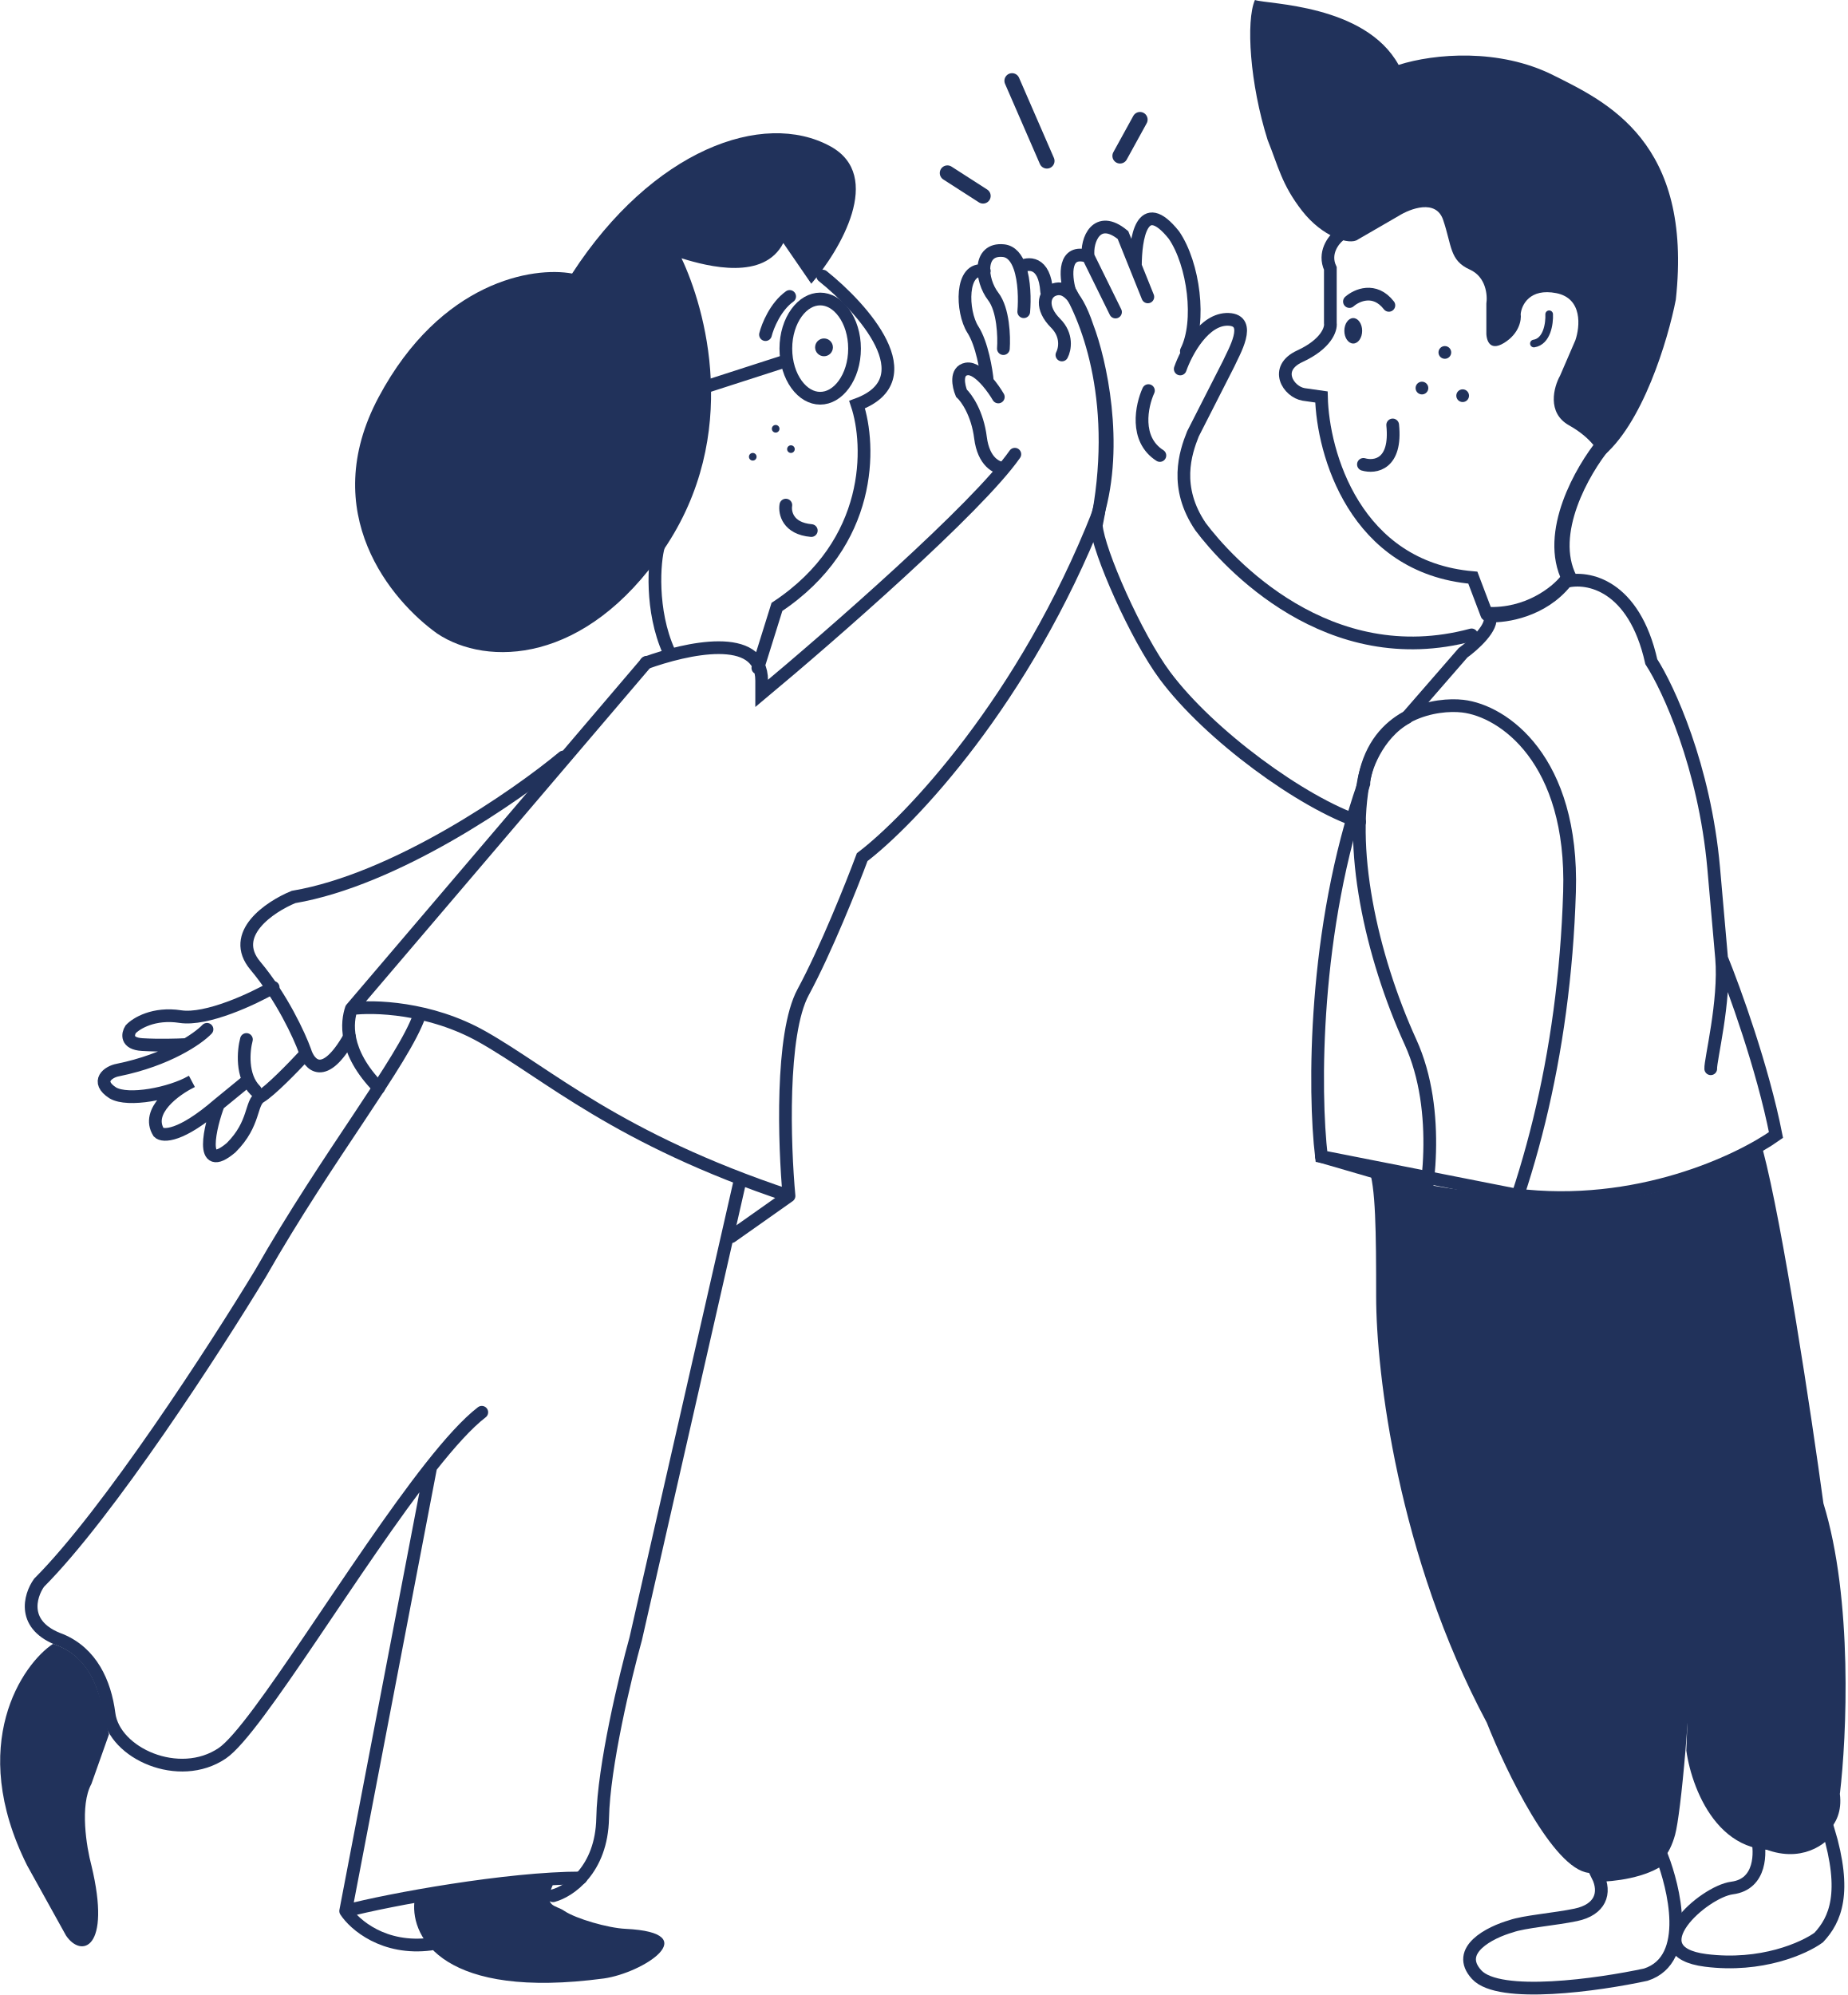
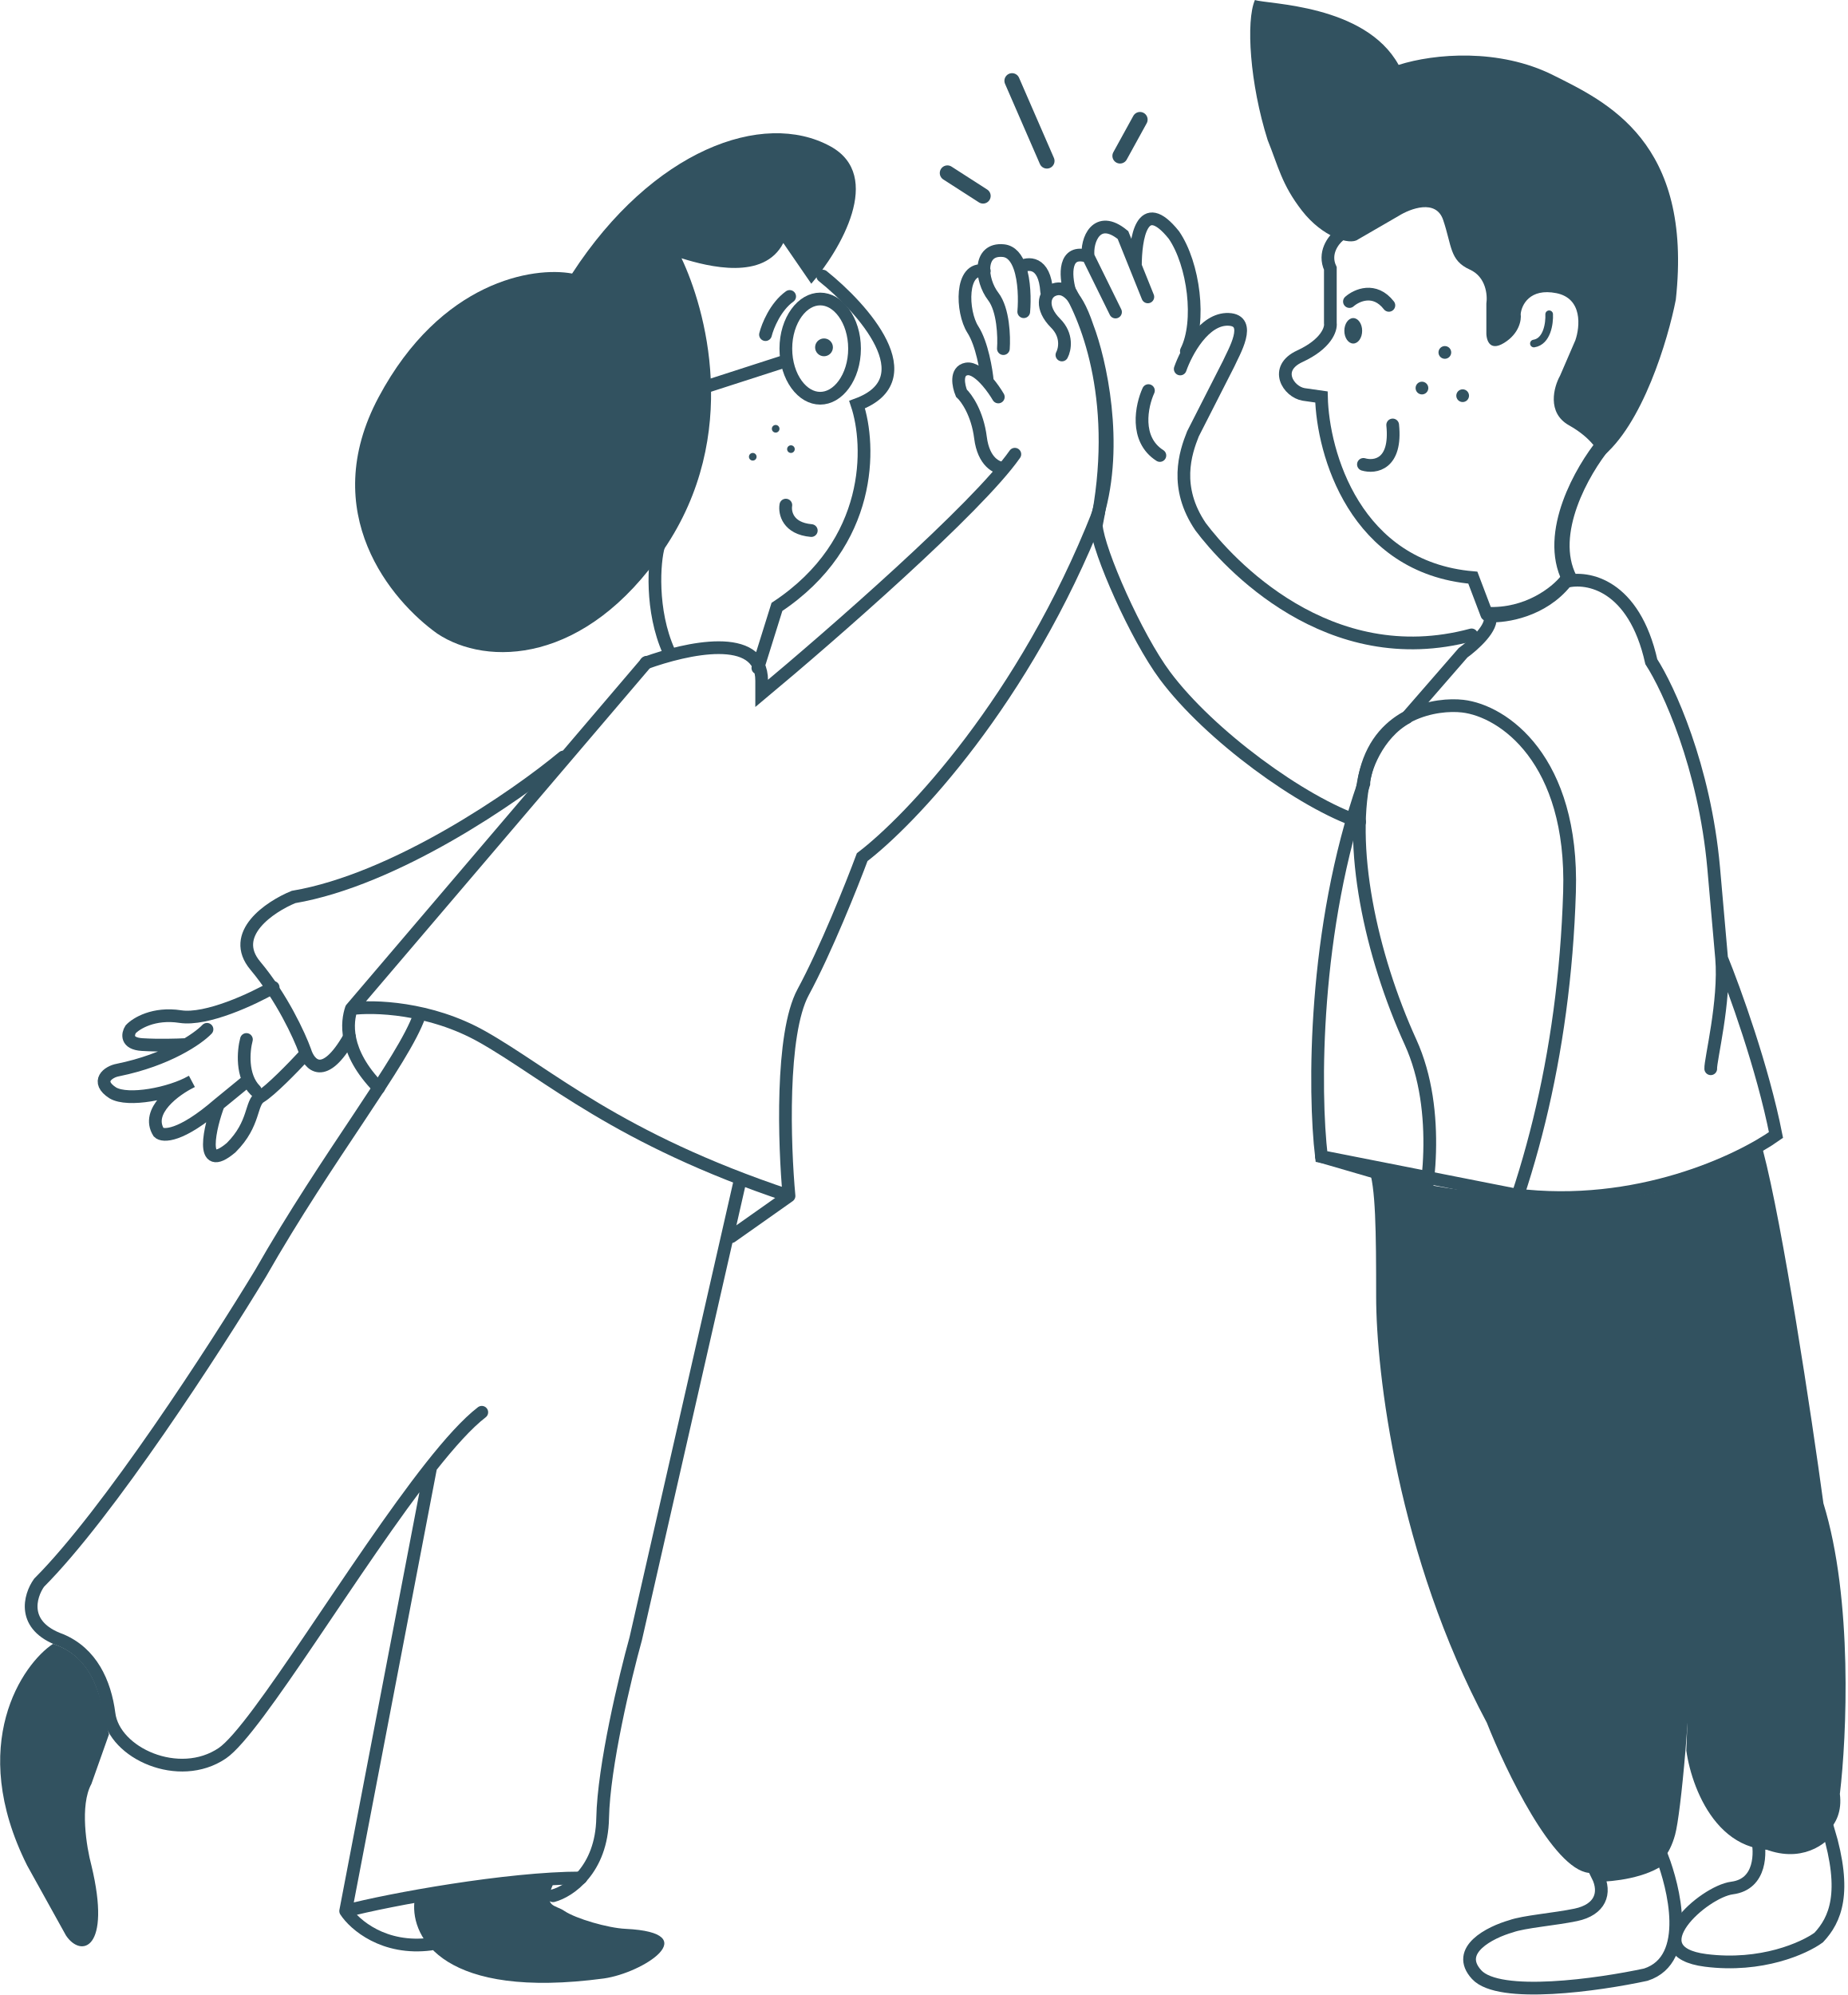
<svg xmlns="http://www.w3.org/2000/svg" width="726" height="784" viewBox="0 0 726 784" fill="none">
-   <path d="M323.351 108.5C339.184 121.167 364.051 149 336.851 159C342.184 175 343.351 213.3 305.351 238.5L297.851 262.5M258.851 214.5C257.018 220.5 255.651 240 262.851 256M253.851 260.5C269.518 254.833 299.351 247.9 299.351 267.5V272.5C326.351 250 384.051 199.7 398.851 178.5" stroke="#21325B" stroke-width="5" stroke-linecap="round" />
-   <path d="M308.851 198.5C308.351 201.5 309.651 207.7 318.851 208.5" stroke="#21325B" stroke-width="5" stroke-linecap="round" />
-   <path d="M335.851 137C335.851 142.604 334.195 147.576 331.643 151.086C329.088 154.598 325.772 156.5 322.351 156.5C318.93 156.5 315.613 154.598 313.059 151.086C310.507 147.576 308.851 142.604 308.851 137C308.851 131.396 310.507 126.424 313.059 122.914C315.613 119.402 318.93 117.5 322.351 117.5C325.772 117.5 329.088 119.402 331.643 122.914C334.195 126.424 335.851 131.396 335.851 137Z" stroke="#21325B" stroke-width="5" stroke-linecap="round" />
-   <path d="M277.351 152L308.351 142" stroke="#21325B" stroke-width="5" stroke-linecap="round" />
-   <path d="M300.851 131.5C301.684 128.167 304.751 120.5 310.351 116.5" stroke="#21325B" stroke-width="5" stroke-linecap="round" />
-   <circle cx="323.851" cy="136.5" r="3.5" fill="#21325B" />
-   <path d="M254.104 260.266L138.076 396.407M138.076 396.407C136.395 401.412 134.726 413.085 148.851 427.5M138.076 396.407C146.652 395.239 168.95 395.806 189.532 407.418C215.26 421.933 242.501 447.46 310.1 469.983M310.1 469.983L287.399 486M310.1 469.983C308.25 450.129 306.771 406.317 315.649 389.9C324.528 373.483 334.819 347.69 338.855 336.845C357.688 322.497 402.62 275.381 431.677 201.705" stroke="#21325B" stroke-width="5" stroke-linecap="round" />
-   <path d="M394.351 184C391.851 184 386.551 181.6 385.351 172C384.151 162.4 379.851 156.333 377.851 154.5C376.684 151.667 375.451 145.8 379.851 145C382.442 144.529 385.506 147.039 388.065 150M392.351 156C391.391 154.355 389.851 152.068 388.065 150M388.065 150C387.66 145.5 385.951 135.1 382.351 129.5C377.851 122.5 377.351 104.5 386.851 106.5M394.351 137C394.684 132.333 394.351 121.7 390.351 116.5C385.351 110 384.351 97.5 394.351 98.5C397.525 98.817 399.545 101.455 400.785 105M402.351 122.5C402.753 117.876 402.67 110.389 400.785 105M400.785 105C403.974 103.167 410.551 102.5 411.351 114.5" stroke="#21325B" stroke-width="5" stroke-linecap="round" />
-   <path d="M417.351 139.5C418.518 137.333 419.651 131.8 414.851 127C408.851 121 410.351 115.5 413.851 114C417.351 112.5 422.351 113.5 427.351 128.5C432.351 141.5 439.751 174.5 431.351 202.5" stroke="#21325B" stroke-width="5" stroke-linecap="round" />
-   <path d="M221.351 297.5C202.684 313 155.351 345.7 115.351 352.5C106.018 356.333 89.951 367.1 100.351 379.5C110.751 391.9 117.684 407 119.851 413C121.518 418.5 127.351 425.1 137.351 407.5" stroke="#21325B" stroke-width="5" stroke-linecap="round" />
-   <path d="M107.351 388C99.518 392.5 81.251 401.1 70.851 399.5C60.451 397.9 53.518 402.167 51.351 404.5C50.184 406.333 49.451 410.1 55.851 410.5C62.251 410.9 69.851 410.667 72.851 410.5M81.351 404.5C77.851 408.167 65.951 416.5 46.351 420.5C42.518 421.167 37.351 425 44.351 429.5C50.351 433 66.951 429.8 75.351 425C68.851 428.167 57.151 436.6 62.351 445C64.018 446.667 71.051 446.8 85.851 434M85.851 434L96.851 425M85.851 434C82.684 442.167 77.851 462 90.851 451C100.351 441.5 98.351 433.4 102.351 431C106.351 428.6 115.351 419.333 119.351 415M96.851 408.5C95.684 412.833 94.751 422.9 100.351 428.5" stroke="#21325B" stroke-width="5" stroke-linecap="round" />
-   <path d="M164.851 399C158.518 417 128.851 454 102.351 500.5C84.684 529.667 42.551 594.8 15.351 622C11.684 627.167 8.251 638.9 23.851 644.5C35.851 649.5 41.251 661.1 42.851 673.5C44.851 689 70.351 700.5 87.351 689C100.901 679.834 139.863 613.808 169.297 576.5M189.351 555C183.669 559.363 176.792 567.001 169.297 576.5M169.297 576.5L135.851 751M135.851 751C139.315 756.333 150.854 766.4 169.297 764M135.851 751C152.851 746.5 199.551 738 228.351 738" stroke="#21325B" stroke-width="5" stroke-linecap="round" />
-   <path d="M217.351 745C223.684 743.333 236.451 734.9 236.851 714.5C237.251 694.1 245.684 659 249.851 644L290.851 464" stroke="#21325B" stroke-width="5" stroke-linecap="round" />
-   <circle cx="304.851" cy="168.5" r="1.5" fill="#21325B" />
-   <circle cx="310.851" cy="176.5" r="1.5" fill="#21325B" />
-   <circle cx="295.851" cy="179.5" r="1.5" fill="#21325B" />
-   <path d="M440.192 61.263L448.038 47" stroke="#21325B" stroke-width="6" stroke-linecap="round" />
-   <path d="M372.351 68L386.351 77" stroke="#21325B" stroke-width="6" stroke-linecap="round" />
-   <path d="M397.753 31.755L411.449 63.245" stroke="#21325B" stroke-width="6" stroke-linecap="round" />
-   <path d="M148.851 156C173.251 110.4 209.684 104.667 224.851 107.5C256.351 59 299.851 43 326.351 57.5C347.551 69.1 330.184 98.333 318.851 111.5L307.851 95.5C300.251 110.3 278.518 104.833 267.851 101.5C277.018 120.833 291.651 170.8 260.851 216C230.051 261.2 191.351 262 171.851 249C153.851 236.167 124.451 201.6 148.851 156Z" fill="#21325B" />
-   <path d="M10.655 733.077C-13.149 685.5 8.917 653.84 20.851 646C39.351 652 39.851 672 42.851 681.5L35.927 701.049C31.294 709.456 33.996 725.904 35.927 733.077C43.93 766.306 31.851 769.5 25.923 760.601L10.655 733.077Z" fill="#21325B" />
-   <path d="M237.351 777.5C174.551 785.9 161.518 761.667 162.851 747.5C173.651 743.1 203.351 741.5 217.351 740.5C213.351 749.7 218.351 748.5 221.851 751C226.351 754 238.851 757.667 245.851 758C277.351 759.5 252.684 775.333 237.351 777.5Z" fill="#21325B" />
-   <path d="M420.346 114.192C418.718 108.406 417.904 97.626 427.672 100.801M427.672 100.801L438.417 122.624M427.672 100.801C426.858 94.353 431.091 83.937 441.348 92.369L446.232 104.52M451.116 116.672L446.232 104.52M446.232 104.52C446.232 94.022 448.674 76.497 461.373 92.369C469.187 103.776 472.118 126.493 466.257 138" stroke="#21325B" stroke-width="5" stroke-linecap="round" />
-   <path d="M451.351 153.5C448.684 159.333 445.851 172.6 455.851 179M463.851 145C466.184 138.333 473.251 125.1 482.851 125.5C492.451 125.9 484.851 138.5 482.851 143L468.851 170.5C465.851 178 461.351 191.5 471.851 207C482.351 221 521.951 264.7 578.351 249.5" stroke="#21325B" stroke-width="5" stroke-linecap="round" />
-   <path d="M519.351 454.5L558.851 466M556.851 486C561.184 471.833 566.751 436.7 554.351 409.5C538.851 375.5 529.351 332 536.851 303C542.851 279.8 564.684 276.333 574.851 277.5C590.851 279.336 618.451 298.5 616.851 350.5C614.851 415.5 599.851 471 578.351 514M550.351 472C553.351 482.667 564.351 507.4 584.351 521" stroke="#21325B" stroke-width="5" stroke-linecap="round" />
-   <path d="M540.851 509.5C540.851 484 540.684 466 537.851 459C576.251 473.4 622.851 469.667 641.351 466C641.851 467.167 645.951 478.3 658.351 513.5C673.851 557.5 662.851 704.5 658.351 721C653.851 737.5 641.851 738 624.351 736C610.351 734.4 591.851 696 584.351 677C549.351 611.5 540.851 539.421 540.851 509.5Z" fill="#21325B" />
-   <path d="M615.351 228C611.684 232.667 600.351 241.8 584.351 241" stroke="#21325B" stroke-width="5" stroke-linecap="round" />
-   <path d="M653.351 730C646.551 735.6 633.518 737 627.851 737C631.351 744 628.851 750.5 619.351 752.5C611.094 754.238 598.851 755.167 593.851 757C585.684 759.333 571.551 766.4 580.351 776C589.151 785.6 628.351 780 646.851 776C665.351 770 657.518 741 653.351 730Z" stroke="#21325B" stroke-width="5" stroke-linecap="round" />
-   <path d="M511.701 82.8C519.744 93.146 530.525 96.514 533.69 94.114L549.682 84.857C554.346 81.943 564.374 78.171 567.173 86.4C570.671 96.686 569.671 102.343 577.667 105.943C584.064 108.823 584.664 116.057 584.164 119.314V130.114C583.997 133.2 585.163 138.446 591.16 134.743C597.157 131.04 597.99 125.657 597.657 123.429C597.99 119.829 601.255 113.143 611.65 115.2C622.044 117.257 620.978 128.4 619.146 133.714L613.149 147.6C610.65 152.057 607.852 162.206 616.647 167.143C625.442 172.08 628.641 177.771 629.14 180C645.532 167.246 655.627 133.2 658.625 117.771C665.422 55.646 631.351 40 610.351 29.5C589.216 18.933 563.851 21 549.682 25.5C536.489 1.637 498.208 1.714 493.211 0C489.613 8.229 491.212 32.914 498.208 55.029C502.373 65.314 503.706 72.514 511.701 82.8Z" fill="#21325B" />
-   <circle cx="574.851" cy="155.5" r="2.5" fill="#21325B" />
-   <circle cx="567.851" cy="138.5" r="2.5" fill="#21325B" />
-   <circle cx="558.851" cy="152.5" r="2.5" fill="#21325B" />
-   <ellipse cx="531.851" cy="130" rx="3.5" ry="5" fill="#21325B" />
-   <path d="M526.351 92.5C524.018 94.333 520.051 99.5 522.851 105.5V127C523.184 129.333 521.251 135.2 510.851 140C500.451 144.8 506.351 154 512.351 155L519.351 156C519.851 178 532.451 223 578.851 227L584.351 241.5" stroke="#21325B" stroke-width="5" stroke-linecap="round" />
-   <path d="M530.351 118.5C533.184 116 540.251 112.8 545.851 120" stroke="#21325B" stroke-width="5" stroke-linecap="round" />
-   <path d="M535.851 182.5C540.351 183.833 548.951 182.6 547.351 167" stroke="#21325B" stroke-width="5" stroke-linecap="round" />
-   <path d="M630.351 174.5C622.018 184.667 607.651 209.5 616.851 227.5" stroke="#21325B" stroke-width="6" stroke-linecap="round" />
-   <path d="M608.851 123.5C609.018 127 608.051 134.2 602.851 135" stroke="#21325B" stroke-width="3" stroke-linecap="round" />
-   <path d="M680.731 741.955C692.361 740.458 691.945 727.65 690.699 722.493C705.32 730.477 715.344 723.491 718.529 719C726.005 743.951 721.298 754.43 714.79 761.416C709.114 765.575 692.278 773.193 670.347 770.398C642.933 766.905 669.549 743.394 680.731 741.955Z" stroke="#21325B" stroke-width="5" stroke-linecap="round" />
-   <path d="M672.351 420C672.137 416.79 678.062 393.433 676.62 376.535M676.62 376.535C675.816 367.112 674.788 355.355 673.499 341.035C669.899 301.035 655.665 270.369 648.999 260.035C642.199 229.635 623.832 226.369 615.499 228.535C606.299 240.135 591.665 242.369 585.499 242.035C587.099 246.435 579.165 253.535 574.999 256.535L552.851 282C541.251 288.4 535.999 302.869 535.999 308.035C515.999 365.235 516.351 429.333 519.351 454.5L595.351 469.5C643.351 475.5 683.665 456.202 697.999 446.035C692.799 419.635 681.58 388.702 676.62 376.535Z" stroke="#21325B" stroke-width="5" stroke-linecap="round" />
-   <path d="M662.753 687.955C667.063 594.175 647.948 505.566 637.351 471C664.076 467.393 685.128 455.841 692.851 452C700.61 481.256 711.964 556.369 716.634 590.768C728.273 628.441 725.794 682.612 723.1 704.988C724.824 718.614 713.761 724.024 708.013 725.026C677.409 735.046 665.088 704.487 662.753 687.955Z" fill="#21325B" />
-   <path d="M419.351 112.5C427.851 126.167 440.451 159.3 430.851 206.5C431.684 216.667 446.521 250.286 457.851 265.5C475.351 289 511.851 315.5 534.351 323" stroke="#21325B" stroke-width="5" stroke-linecap="round" />
+   <path d="M323.351 108.5C339.184 121.167 364.051 149 336.851 159C342.184 175 343.351 213.3 305.351 238.5L297.851 262.5M258.851 214.5C257.018 220.5 255.651 240 262.851 256M253.851 260.5C269.518 254.833 299.351 247.9 299.351 267.5V272.5C326.351 250 384.051 199.7 398.851 178.5" stroke="#325260" stroke-width="5" stroke-linecap="round" />
+   <path d="M308.851 198.5C308.351 201.5 309.651 207.7 318.851 208.5" stroke="#325260" stroke-width="5" stroke-linecap="round" />
+   <path d="M335.851 137C335.851 142.604 334.195 147.576 331.643 151.086C329.088 154.598 325.772 156.5 322.351 156.5C318.93 156.5 315.613 154.598 313.059 151.086C310.507 147.576 308.851 142.604 308.851 137C308.851 131.396 310.507 126.424 313.059 122.914C315.613 119.402 318.93 117.5 322.351 117.5C325.772 117.5 329.088 119.402 331.643 122.914C334.195 126.424 335.851 131.396 335.851 137Z" stroke="#325260" stroke-width="5" stroke-linecap="round" />
+   <path d="M277.351 152L308.351 142" stroke="#325260" stroke-width="5" stroke-linecap="round" />
+   <path d="M300.851 131.5C301.684 128.167 304.751 120.5 310.351 116.5" stroke="#325260" stroke-width="5" stroke-linecap="round" />
+   <circle cx="323.851" cy="136.5" r="3.5" fill="#325260" />
+   <path d="M254.104 260.266L138.076 396.407M138.076 396.407C136.395 401.412 134.726 413.085 148.851 427.5M138.076 396.407C146.652 395.239 168.95 395.806 189.532 407.418C215.26 421.933 242.501 447.46 310.1 469.983M310.1 469.983L287.399 486M310.1 469.983C308.25 450.129 306.771 406.317 315.649 389.9C324.528 373.483 334.819 347.69 338.855 336.845C357.688 322.497 402.62 275.381 431.677 201.705" stroke="#325260" stroke-width="5" stroke-linecap="round" />
+   <path d="M394.351 184C391.851 184 386.551 181.6 385.351 172C384.151 162.4 379.851 156.333 377.851 154.5C376.684 151.667 375.451 145.8 379.851 145C382.442 144.529 385.506 147.039 388.065 150M392.351 156C391.391 154.355 389.851 152.068 388.065 150M388.065 150C387.66 145.5 385.951 135.1 382.351 129.5C377.851 122.5 377.351 104.5 386.851 106.5M394.351 137C394.684 132.333 394.351 121.7 390.351 116.5C385.351 110 384.351 97.5 394.351 98.5C397.525 98.817 399.545 101.455 400.785 105M402.351 122.5C402.753 117.876 402.67 110.389 400.785 105M400.785 105C403.974 103.167 410.551 102.5 411.351 114.5" stroke="#325260" stroke-width="5" stroke-linecap="round" />
+   <path d="M417.351 139.5C418.518 137.333 419.651 131.8 414.851 127C408.851 121 410.351 115.5 413.851 114C417.351 112.5 422.351 113.5 427.351 128.5C432.351 141.5 439.751 174.5 431.351 202.5" stroke="#325260" stroke-width="5" stroke-linecap="round" />
+   <path d="M221.351 297.5C202.684 313 155.351 345.7 115.351 352.5C106.018 356.333 89.951 367.1 100.351 379.5C110.751 391.9 117.684 407 119.851 413C121.518 418.5 127.351 425.1 137.351 407.5" stroke="#325260" stroke-width="5" stroke-linecap="round" />
+   <path d="M107.351 388C99.518 392.5 81.251 401.1 70.851 399.5C60.451 397.9 53.518 402.167 51.351 404.5C50.184 406.333 49.451 410.1 55.851 410.5C62.251 410.9 69.851 410.667 72.851 410.5M81.351 404.5C77.851 408.167 65.951 416.5 46.351 420.5C42.518 421.167 37.351 425 44.351 429.5C50.351 433 66.951 429.8 75.351 425C68.851 428.167 57.151 436.6 62.351 445C64.018 446.667 71.051 446.8 85.851 434M85.851 434L96.851 425M85.851 434C82.684 442.167 77.851 462 90.851 451C100.351 441.5 98.351 433.4 102.351 431C106.351 428.6 115.351 419.333 119.351 415M96.851 408.5C95.684 412.833 94.751 422.9 100.351 428.5" stroke="#325260" stroke-width="5" stroke-linecap="round" />
+   <path d="M164.851 399C158.518 417 128.851 454 102.351 500.5C84.684 529.667 42.551 594.8 15.351 622C11.684 627.167 8.251 638.9 23.851 644.5C35.851 649.5 41.251 661.1 42.851 673.5C44.851 689 70.351 700.5 87.351 689C100.901 679.834 139.863 613.808 169.297 576.5M189.351 555C183.669 559.363 176.792 567.001 169.297 576.5M169.297 576.5L135.851 751M135.851 751C139.315 756.333 150.854 766.4 169.297 764M135.851 751C152.851 746.5 199.551 738 228.351 738" stroke="#325260" stroke-width="5" stroke-linecap="round" />
+   <path d="M217.351 745C223.684 743.333 236.451 734.9 236.851 714.5C237.251 694.1 245.684 659 249.851 644L290.851 464" stroke="#325260" stroke-width="5" stroke-linecap="round" />
+   <circle cx="304.851" cy="168.5" r="1.5" fill="#325260" />
+   <circle cx="310.851" cy="176.5" r="1.5" fill="#325260" />
+   <circle cx="295.851" cy="179.5" r="1.5" fill="#325260" />
+   <path d="M440.192 61.263L448.038 47" stroke="#325260" stroke-width="6" stroke-linecap="round" />
+   <path d="M372.351 68L386.351 77" stroke="#325260" stroke-width="6" stroke-linecap="round" />
+   <path d="M397.753 31.755L411.449 63.245" stroke="#325260" stroke-width="6" stroke-linecap="round" />
+   <path d="M148.851 156C173.251 110.4 209.684 104.667 224.851 107.5C256.351 59 299.851 43 326.351 57.5C347.551 69.1 330.184 98.333 318.851 111.5L307.851 95.5C300.251 110.3 278.518 104.833 267.851 101.5C277.018 120.833 291.651 170.8 260.851 216C230.051 261.2 191.351 262 171.851 249C153.851 236.167 124.451 201.6 148.851 156Z" fill="#325260" />
+   <path d="M10.655 733.077C-13.149 685.5 8.917 653.84 20.851 646C39.351 652 39.851 672 42.851 681.5L35.927 701.049C31.294 709.456 33.996 725.904 35.927 733.077C43.93 766.306 31.851 769.5 25.923 760.601L10.655 733.077Z" fill="#325260" />
+   <path d="M237.351 777.5C174.551 785.9 161.518 761.667 162.851 747.5C173.651 743.1 203.351 741.5 217.351 740.5C213.351 749.7 218.351 748.5 221.851 751C226.351 754 238.851 757.667 245.851 758C277.351 759.5 252.684 775.333 237.351 777.5Z" fill="#325260" />
+   <path d="M420.346 114.192C418.718 108.406 417.904 97.626 427.672 100.801M427.672 100.801L438.417 122.624M427.672 100.801C426.858 94.353 431.091 83.937 441.348 92.369L446.232 104.52M451.116 116.672L446.232 104.52M446.232 104.52C446.232 94.022 448.674 76.497 461.373 92.369C469.187 103.776 472.118 126.493 466.257 138" stroke="#325260" stroke-width="5" stroke-linecap="round" />
+   <path d="M451.351 153.5C448.684 159.333 445.851 172.6 455.851 179M463.851 145C466.184 138.333 473.251 125.1 482.851 125.5C492.451 125.9 484.851 138.5 482.851 143L468.851 170.5C465.851 178 461.351 191.5 471.851 207C482.351 221 521.951 264.7 578.351 249.5" stroke="#325260" stroke-width="5" stroke-linecap="round" />
+   <path d="M519.351 454.5L558.851 466M556.851 486C561.184 471.833 566.751 436.7 554.351 409.5C538.851 375.5 529.351 332 536.851 303C542.851 279.8 564.684 276.333 574.851 277.5C590.851 279.336 618.451 298.5 616.851 350.5C614.851 415.5 599.851 471 578.351 514M550.351 472C553.351 482.667 564.351 507.4 584.351 521" stroke="#325260" stroke-width="5" stroke-linecap="round" />
+   <path d="M540.851 509.5C540.851 484 540.684 466 537.851 459C576.251 473.4 622.851 469.667 641.351 466C641.851 467.167 645.951 478.3 658.351 513.5C673.851 557.5 662.851 704.5 658.351 721C653.851 737.5 641.851 738 624.351 736C610.351 734.4 591.851 696 584.351 677C549.351 611.5 540.851 539.421 540.851 509.5Z" fill="#325260" />
+   <path d="M615.351 228C611.684 232.667 600.351 241.8 584.351 241" stroke="#325260" stroke-width="5" stroke-linecap="round" />
+   <path d="M653.351 730C646.551 735.6 633.518 737 627.851 737C631.351 744 628.851 750.5 619.351 752.5C611.094 754.238 598.851 755.167 593.851 757C585.684 759.333 571.551 766.4 580.351 776C589.151 785.6 628.351 780 646.851 776C665.351 770 657.518 741 653.351 730Z" stroke="#325260" stroke-width="5" stroke-linecap="round" />
+   <path d="M511.701 82.8C519.744 93.146 530.525 96.514 533.69 94.114L549.682 84.857C554.346 81.943 564.374 78.171 567.173 86.4C570.671 96.686 569.671 102.343 577.667 105.943C584.064 108.823 584.664 116.057 584.164 119.314V130.114C583.997 133.2 585.163 138.446 591.16 134.743C597.157 131.04 597.99 125.657 597.657 123.429C597.99 119.829 601.255 113.143 611.65 115.2C622.044 117.257 620.978 128.4 619.146 133.714L613.149 147.6C610.65 152.057 607.852 162.206 616.647 167.143C625.442 172.08 628.641 177.771 629.14 180C645.532 167.246 655.627 133.2 658.625 117.771C665.422 55.646 631.351 40 610.351 29.5C589.216 18.933 563.851 21 549.682 25.5C536.489 1.637 498.208 1.714 493.211 0C489.613 8.229 491.212 32.914 498.208 55.029C502.373 65.314 503.706 72.514 511.701 82.8Z" fill="#325260" />
+   <circle cx="574.851" cy="155.5" r="2.5" fill="#325260" />
+   <circle cx="567.851" cy="138.5" r="2.5" fill="#325260" />
+   <circle cx="558.851" cy="152.5" r="2.5" fill="#325260" />
+   <ellipse cx="531.851" cy="130" rx="3.5" ry="5" fill="#325260" />
+   <path d="M526.351 92.5C524.018 94.333 520.051 99.5 522.851 105.5V127C523.184 129.333 521.251 135.2 510.851 140C500.451 144.8 506.351 154 512.351 155L519.351 156C519.851 178 532.451 223 578.851 227L584.351 241.5" stroke="#325260" stroke-width="5" stroke-linecap="round" />
+   <path d="M530.351 118.5C533.184 116 540.251 112.8 545.851 120" stroke="#325260" stroke-width="5" stroke-linecap="round" />
+   <path d="M535.851 182.5C540.351 183.833 548.951 182.6 547.351 167" stroke="#325260" stroke-width="5" stroke-linecap="round" />
+   <path d="M630.351 174.5C622.018 184.667 607.651 209.5 616.851 227.5" stroke="#325260" stroke-width="6" stroke-linecap="round" />
+   <path d="M608.851 123.5C609.018 127 608.051 134.2 602.851 135" stroke="#325260" stroke-width="3" stroke-linecap="round" />
+   <path d="M680.731 741.955C692.361 740.458 691.945 727.65 690.699 722.493C705.32 730.477 715.344 723.491 718.529 719C726.005 743.951 721.298 754.43 714.79 761.416C709.114 765.575 692.278 773.193 670.347 770.398C642.933 766.905 669.549 743.394 680.731 741.955Z" stroke="#325260" stroke-width="5" stroke-linecap="round" />
+   <path d="M672.351 420C672.137 416.79 678.062 393.433 676.62 376.535M676.62 376.535C675.816 367.112 674.788 355.355 673.499 341.035C669.899 301.035 655.665 270.369 648.999 260.035C642.199 229.635 623.832 226.369 615.499 228.535C606.299 240.135 591.665 242.369 585.499 242.035C587.099 246.435 579.165 253.535 574.999 256.535L552.851 282C541.251 288.4 535.999 302.869 535.999 308.035C515.999 365.235 516.351 429.333 519.351 454.5L595.351 469.5C643.351 475.5 683.665 456.202 697.999 446.035C692.799 419.635 681.58 388.702 676.62 376.535Z" stroke="#325260" stroke-width="5" stroke-linecap="round" />
+   <path d="M662.753 687.955C667.063 594.175 647.948 505.566 637.351 471C664.076 467.393 685.128 455.841 692.851 452C700.61 481.256 711.964 556.369 716.634 590.768C728.273 628.441 725.794 682.612 723.1 704.988C724.824 718.614 713.761 724.024 708.013 725.026C677.409 735.046 665.088 704.487 662.753 687.955Z" fill="#325260" />
+   <path d="M419.351 112.5C427.851 126.167 440.451 159.3 430.851 206.5C431.684 216.667 446.521 250.286 457.851 265.5C475.351 289 511.851 315.5 534.351 323" stroke="#325260" stroke-width="5" stroke-linecap="round" />
</svg>
